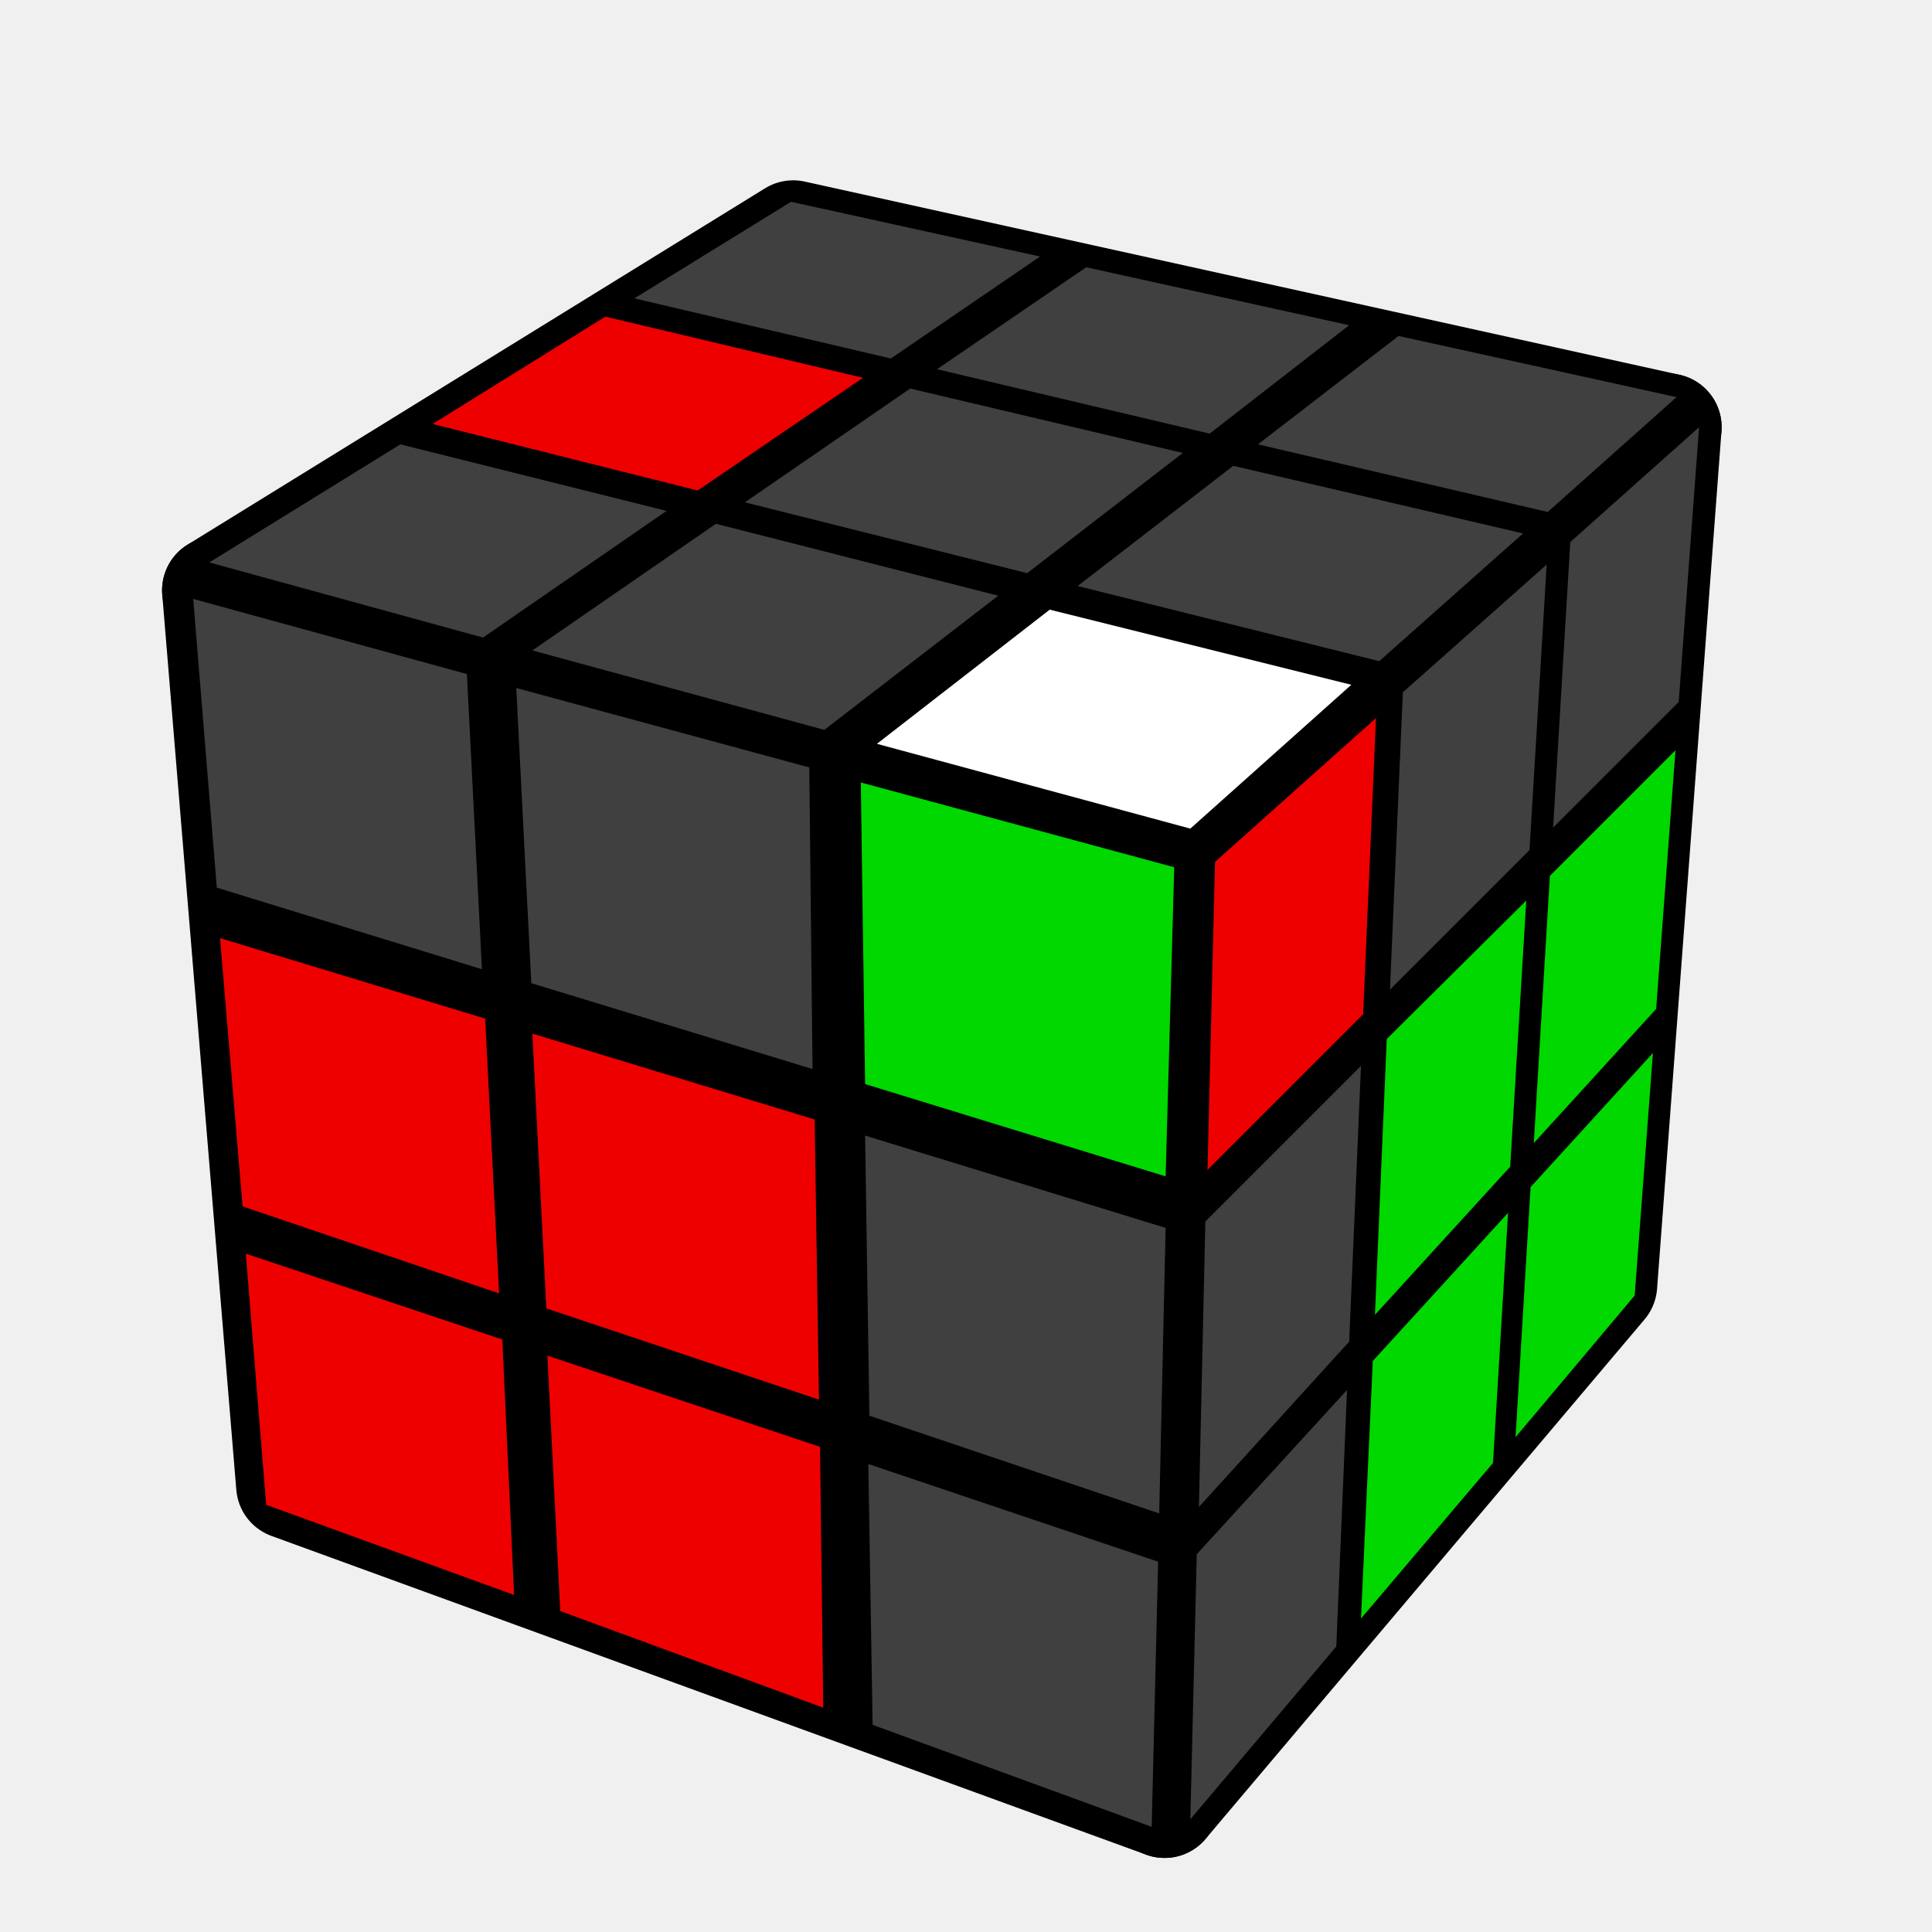
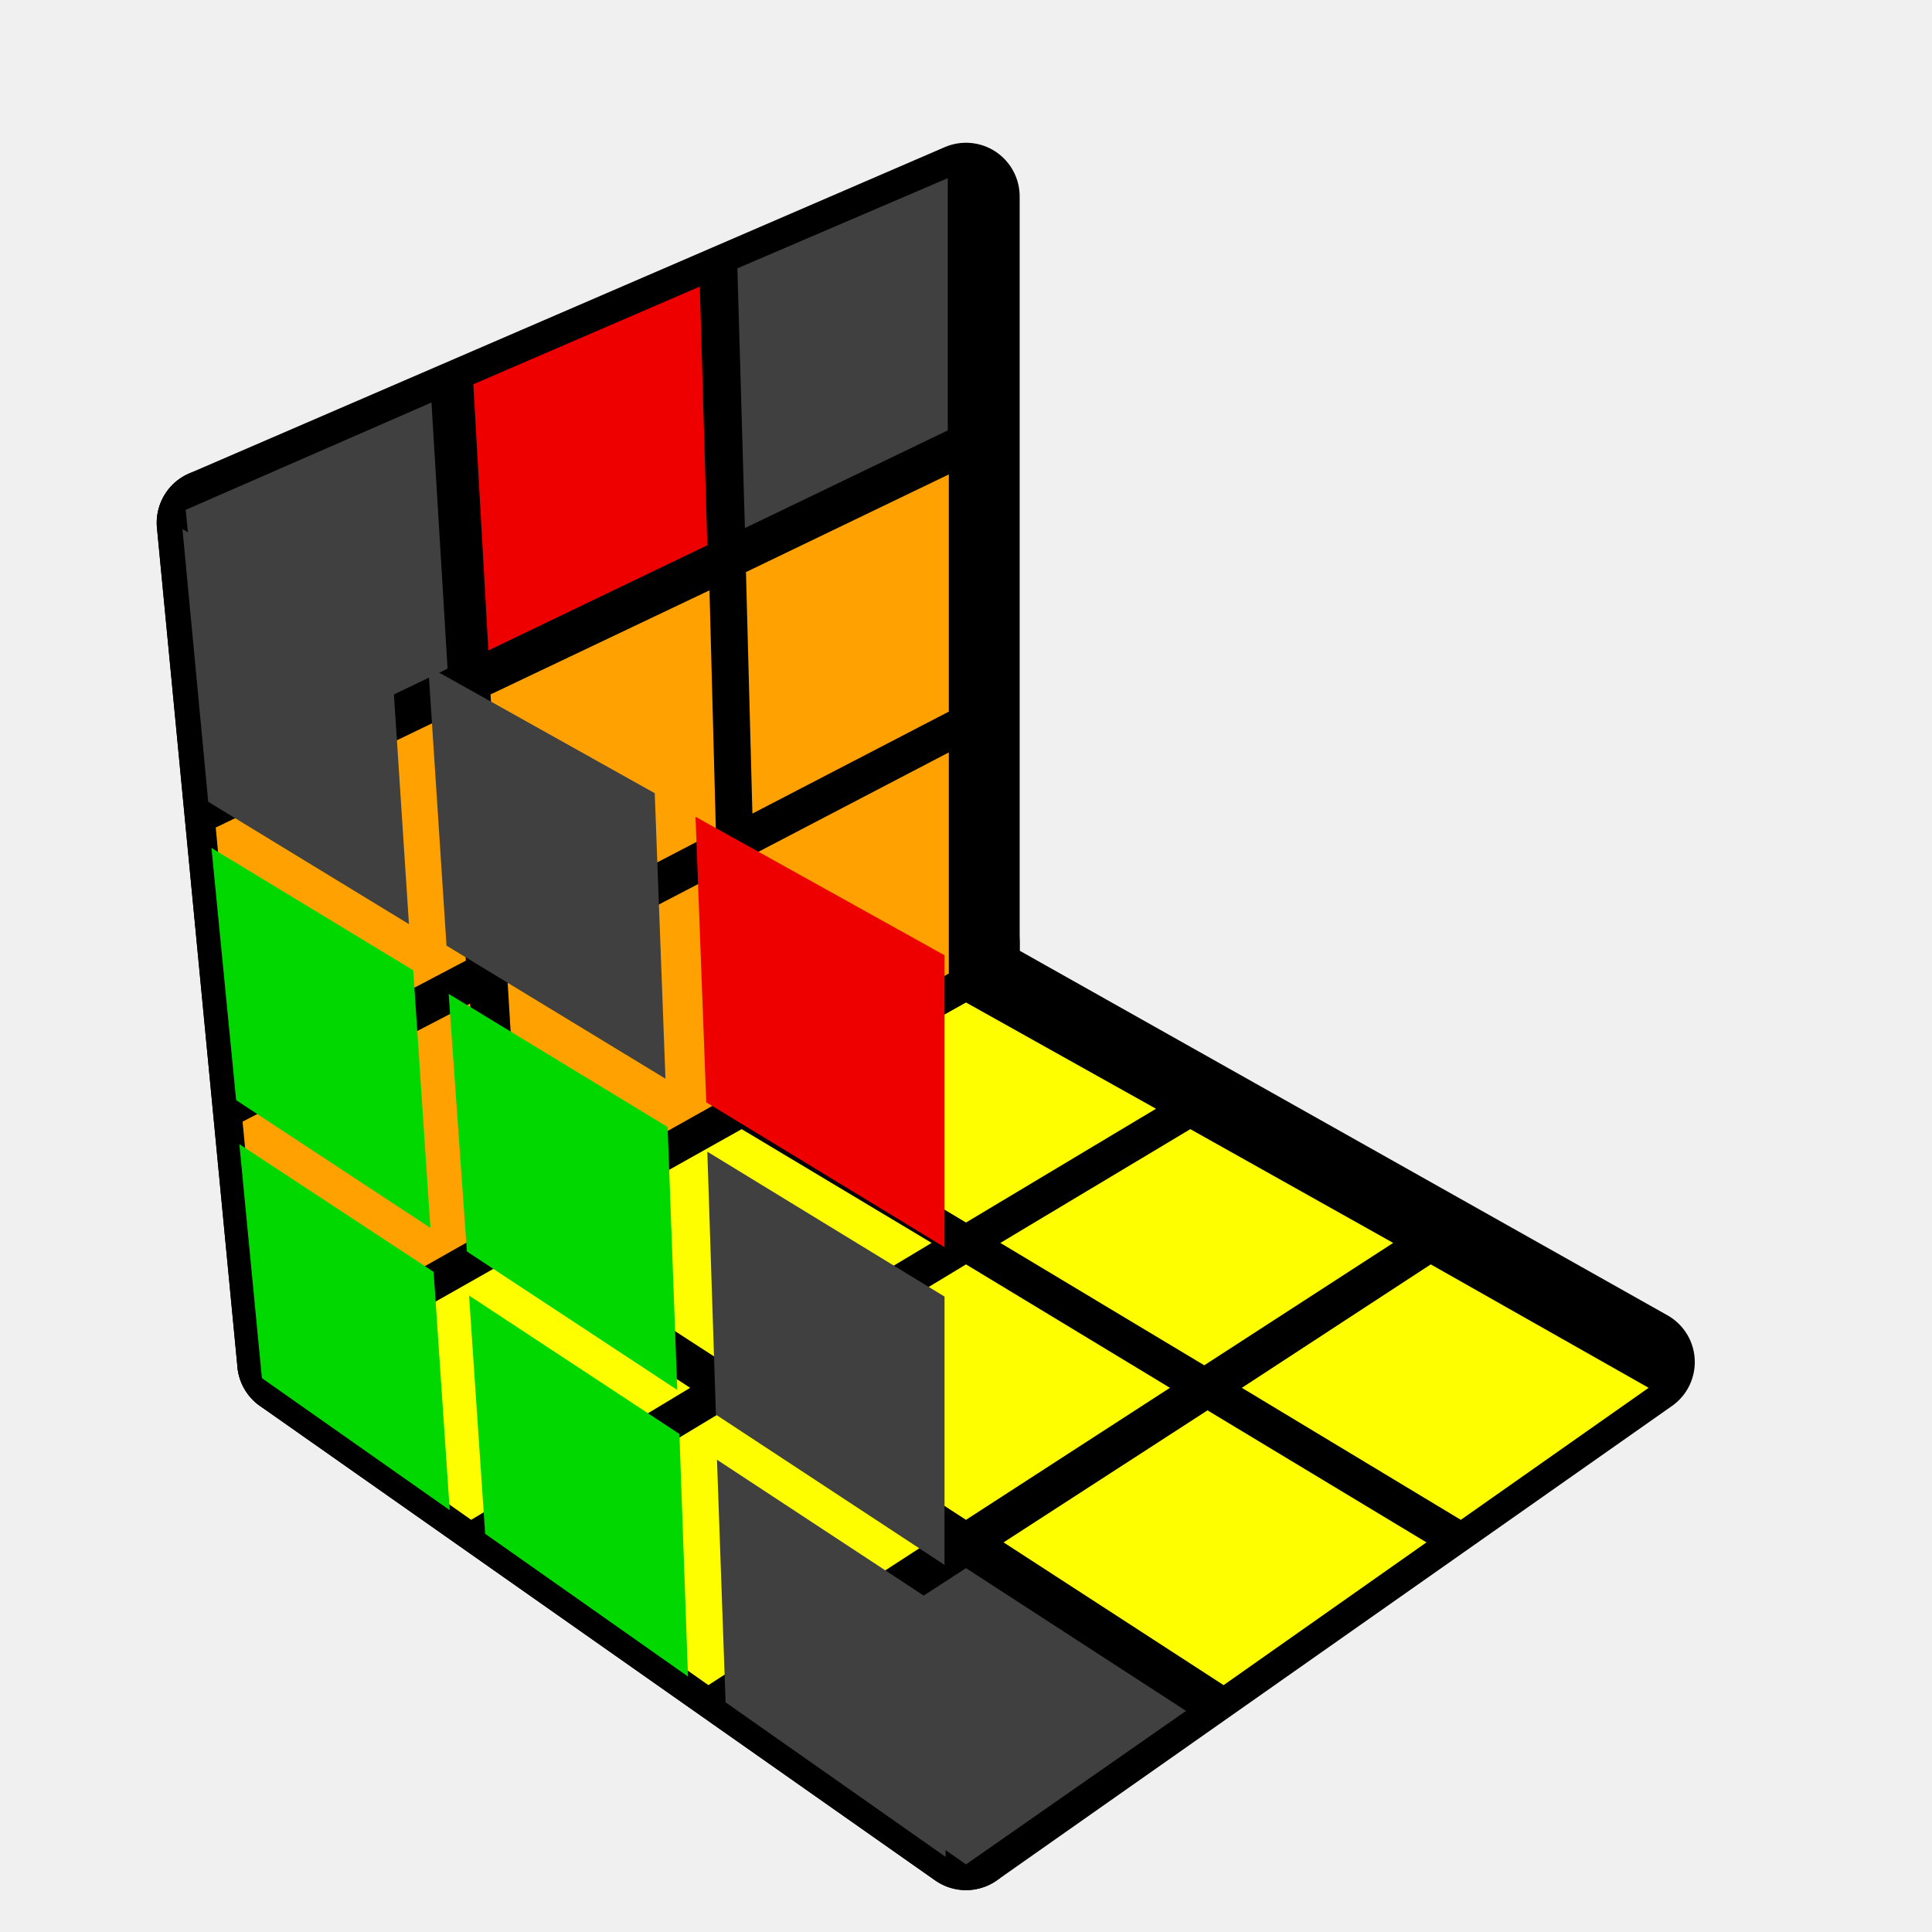
<svg xmlns="http://www.w3.org/2000/svg" width="200" height="200" viewBox="-0.9 -0.9 1.8 1.8">
-   <rect x="-0.9" y="-0.9" width="1.8" height="1.8" fill="none" opacity="0" />
-   <g opacity="1" stroke-width="0.1" stroke-linejoin="round">
-     <polygon points="0.207,-0.103 0.654,-0.502 0.594,0.297 0.185,0.781" fill="black" stroke="black" />
-     <polygon points="-0.161,-0.682 0.654,-0.502 0.207,-0.103 -0.699,-0.35" fill="black" stroke="black" />
-     <polygon points="-0.699,-0.35 0.207,-0.103 0.185,0.781 -0.63,0.484" fill="black" stroke="black" />
+   <rect fill="none" x="-0.9" y="-0.9" width="1.8" height="1.8" />
+   <g style="stroke-width:0.1;stroke-linejoin:round;opacity:1">
+     <polygon fill="black" stroke="black" points="-0.629,0.369 5.558946895936223e-17,0.811 0.629,0.369 -4.447846227608037e-17,0.015" />
+     <polygon fill="black" stroke="black" points="-4.916544434495171e-17,-0.717 -0.704,-0.413 -0.629,0.369 -4.447846227608037e-17,0.015" />
+     <polygon fill="black" stroke="black" points="-0.704,-0.413 6.310854057798544e-17,-0.022 5.558946895936223e-17,0.811 -0.629,0.369" />
  </g>
-   <g opacity="1" stroke-opacity="0.5" stroke-width="0" stroke-linejoin="round">
-     <polygon points="0.232,-0.097 0.382,-0.231 0.37,0.045 0.225,0.19" fill="#EE0000" stroke="black" />
-     <polygon points="0.407,-0.255 0.541,-0.374 0.525,-0.108 0.395,0.022" fill="#404040" stroke="black" />
-     <polygon points="0.563,-0.395 0.683,-0.502 0.664,-0.246 0.547,-0.129" fill="#404040" stroke="black" />
-     <polygon points="0.223,0.238 0.368,0.093 0.357,0.35 0.217,0.504" fill="#404040" stroke="black" />
-     <polygon points="0.392,0.068 0.522,-0.061 0.507,0.187 0.381,0.325" fill="#00D800" stroke="black" />
-     <polygon points="0.544,-0.084 0.661,-0.201 0.643,0.04 0.529,0.165" fill="#00D800" stroke="black" />
-     <polygon points="0.215,0.548 0.355,0.395 0.345,0.634 0.209,0.795" fill="#404040" stroke="black" />
-     <polygon points="0.379,0.368 0.505,0.23 0.491,0.463 0.368,0.608" fill="#00D800" stroke="black" />
-     <polygon points="0.526,0.206 0.64,0.081 0.623,0.307 0.512,0.439" fill="#00D800" stroke="black" />
-   </g>
-   <g opacity="1" stroke-opacity="0.5" stroke-width="0" stroke-linejoin="round">
-     <polygon points="-0.163,-0.712 0.069,-0.661 -0.07,-0.566 -0.309,-0.622" fill="#404040" stroke="black" />
-     <polygon points="0.112,-0.651 0.357,-0.597 0.227,-0.496 -0.027,-0.556" fill="#404040" stroke="black" />
-     <polygon points="0.403,-0.587 0.662,-0.53 0.542,-0.423 0.272,-0.486" fill="#404040" stroke="black" />
-     <polygon points="-0.336,-0.605 -0.096,-0.548 -0.25,-0.443 -0.497,-0.505" fill="#EE0000" stroke="black" />
-     <polygon points="-0.052,-0.538 0.202,-0.478 0.057,-0.366 -0.206,-0.432" fill="#404040" stroke="black" />
-     <polygon points="0.249,-0.466 0.519,-0.403 0.385,-0.284 0.104,-0.354" fill="#404040" stroke="black" />
-     <polygon points="-0.527,-0.486 -0.279,-0.424 -0.45,-0.306 -0.705,-0.376" fill="#404040" stroke="black" />
-     <polygon points="-0.233,-0.412 0.03,-0.345 -0.132,-0.22 -0.404,-0.294" fill="#404040" stroke="black" />
-     <polygon points="0.078,-0.332 0.359,-0.262 0.209,-0.128 -0.083,-0.207" fill="#FFFFFF" stroke="black" />
-   </g>
-   <g opacity="1" stroke-opacity="0.5" stroke-width="0" stroke-linejoin="round">
-     <polygon points="-0.72,-0.342 -0.465,-0.272 -0.451,0.003 -0.698,-0.073" fill="#404040" stroke="black" />
-     <polygon points="-0.419,-0.259 -0.146,-0.185 -0.143,0.096 -0.405,0.016" fill="#404040" stroke="black" />
-     <polygon points="-0.098,-0.171 0.194,-0.092 0.186,0.196 -0.094,0.11" fill="#00D800" stroke="black" />
-     <polygon points="-0.695,-0.026 -0.448,0.049 -0.435,0.305 -0.674,0.224" fill="#EE0000" stroke="black" />
-     <polygon points="-0.404,0.063 -0.141,0.143 -0.137,0.404 -0.391,0.319" fill="#EE0000" stroke="black" />
-     <polygon points="-0.094,0.158 0.186,0.244 0.18,0.51 -0.09,0.419" fill="#404040" stroke="black" />
-     <polygon points="-0.671,0.268 -0.432,0.348 -0.421,0.586 -0.652,0.502" fill="#EE0000" stroke="black" />
-     <polygon points="-0.39,0.363 -0.136,0.448 -0.133,0.691 -0.378,0.601" fill="#EE0000" stroke="black" />
-     <polygon points="-0.091,0.464 0.179,0.555 0.173,0.802 -0.087,0.707" fill="#404040" stroke="black" />
+   <g style="opacity:1;stroke-opacity:0.5;stroke-width:0;stroke-linejoin:round">
+     <polygon fill="#FEFE00" stroke="black" points="-0.636,0.393 -0.461,0.516 -0.257,0.393 -0.433,0.278" />
+     <polygon fill="#FEFE00" stroke="black" points="-0.429,0.537 -0.24,0.67 -0.035,0.537 -0.225,0.414" />
+     <polygon fill="#404040" stroke="black" points="-0.205,0.694 5.65120775086845e-17,0.837 0.205,0.694 1.7845789159345412e-17,0.561" />
+     <polygon fill="#FEFE00" stroke="black" points="-0.398,0.258 -0.222,0.372 -0.032,0.258 -0.209,0.152" />
+     <polygon fill="#FEFE00" stroke="black" points="-0.19,0.393 1.1600784645828904e-17,0.516 0.19,0.393 -1.077270711421264e-17,0.278" />
+     <polygon fill="#FEFE00" stroke="black" points="0.035,0.537 0.24,0.67 0.429,0.537 0.225,0.414" />
+     <polygon fill="#FEFE00" stroke="black" points="-0.177,0.133 -1.7017711627729142e-17,0.239 0.177,0.133 -4.6464890614227484e-17,0.034" />
+     <polygon fill="#FEFE00" stroke="black" points="0.032,0.258 0.222,0.372 0.398,0.258 0.209,0.152" />
+     <polygon fill="#FEFE00" stroke="black" points="0.257,0.393 0.461,0.516 0.636,0.393 0.433,0.278" />
+     <polygon fill="#404040" stroke="black" points="-0.017,-0.734 -0.213,-0.65 -0.206,-0.408 -0.017,-0.499" />
+     <polygon fill="#EE0000" stroke="black" points="-0.248,-0.633 -0.459,-0.542 -0.445,-0.294 -0.241,-0.392" />
+     <polygon fill="#404040" stroke="black" points="-0.498,-0.525 -0.727,-0.425 -0.702,-0.172 -0.483,-0.277" />
+     <polygon fill="#FFA100" stroke="black" points="-0.016,-0.458 -0.205,-0.367 -0.199,-0.142 -0.016,-0.237" />
+     <polygon fill="#FFA100" stroke="black" points="-0.239,-0.35 -0.443,-0.253 -0.429,-0.023 -0.233,-0.125" />
+     <polygon fill="#FFA100" stroke="black" points="-0.479,-0.235 -0.699,-0.129 -0.677,0.106 -0.466,-0.005" />
+     <polygon fill="#FFA100" stroke="black" points="-0.016,-0.199 -0.198,-0.104 -0.192,0.106 -0.016,0.007" />
+     <polygon fill="#FFA100" stroke="black" points="-0.231,-0.086 -0.427,0.016 -0.414,0.23 -0.225,0.124" />
+     <polygon fill="#FFA100" stroke="black" points="-0.462,0.035 -0.674,0.145 -0.653,0.364 -0.45,0.249" />
+     <polygon fill="#404040" stroke="black" points="-0.73,-0.407 -0.536,-0.299 -0.519,-0.039 -0.706,-0.153" />
+     <polygon fill="#404040" stroke="black" points="-0.501,-0.279 -0.29,-0.161 -0.28,0.105 -0.484,-0.019" />
+     <polygon fill="#EE0000" stroke="black" points="-0.252,-0.139 -0.02,-0.01 -0.02,0.262 -0.242,0.127" />
+     <polygon fill="#00D800" stroke="black" points="-0.703,-0.11 -0.515,0.004 -0.499,0.244 -0.68,0.125" />
+     <polygon fill="#00D800" stroke="black" points="-0.482,0.026 -0.278,0.15 -0.269,0.395 -0.465,0.266" />
+     <polygon fill="#404040" stroke="black" points="-0.241,0.173 -0.02,0.308 -0.02,0.558 -0.233,0.418" />
+     <polygon fill="#00D800" stroke="black" points="-0.677,0.166 -0.496,0.285 -0.481,0.507 -0.656,0.384" />
+     <polygon fill="#00D800" stroke="black" points="-0.463,0.307 -0.267,0.436 -0.259,0.662 -0.448,0.529" />
+     <polygon fill="#404040" stroke="black" points="-0.232,0.46 -0.019,0.6 -0.019,0.83 -0.224,0.686" />
  </g>
</svg>
